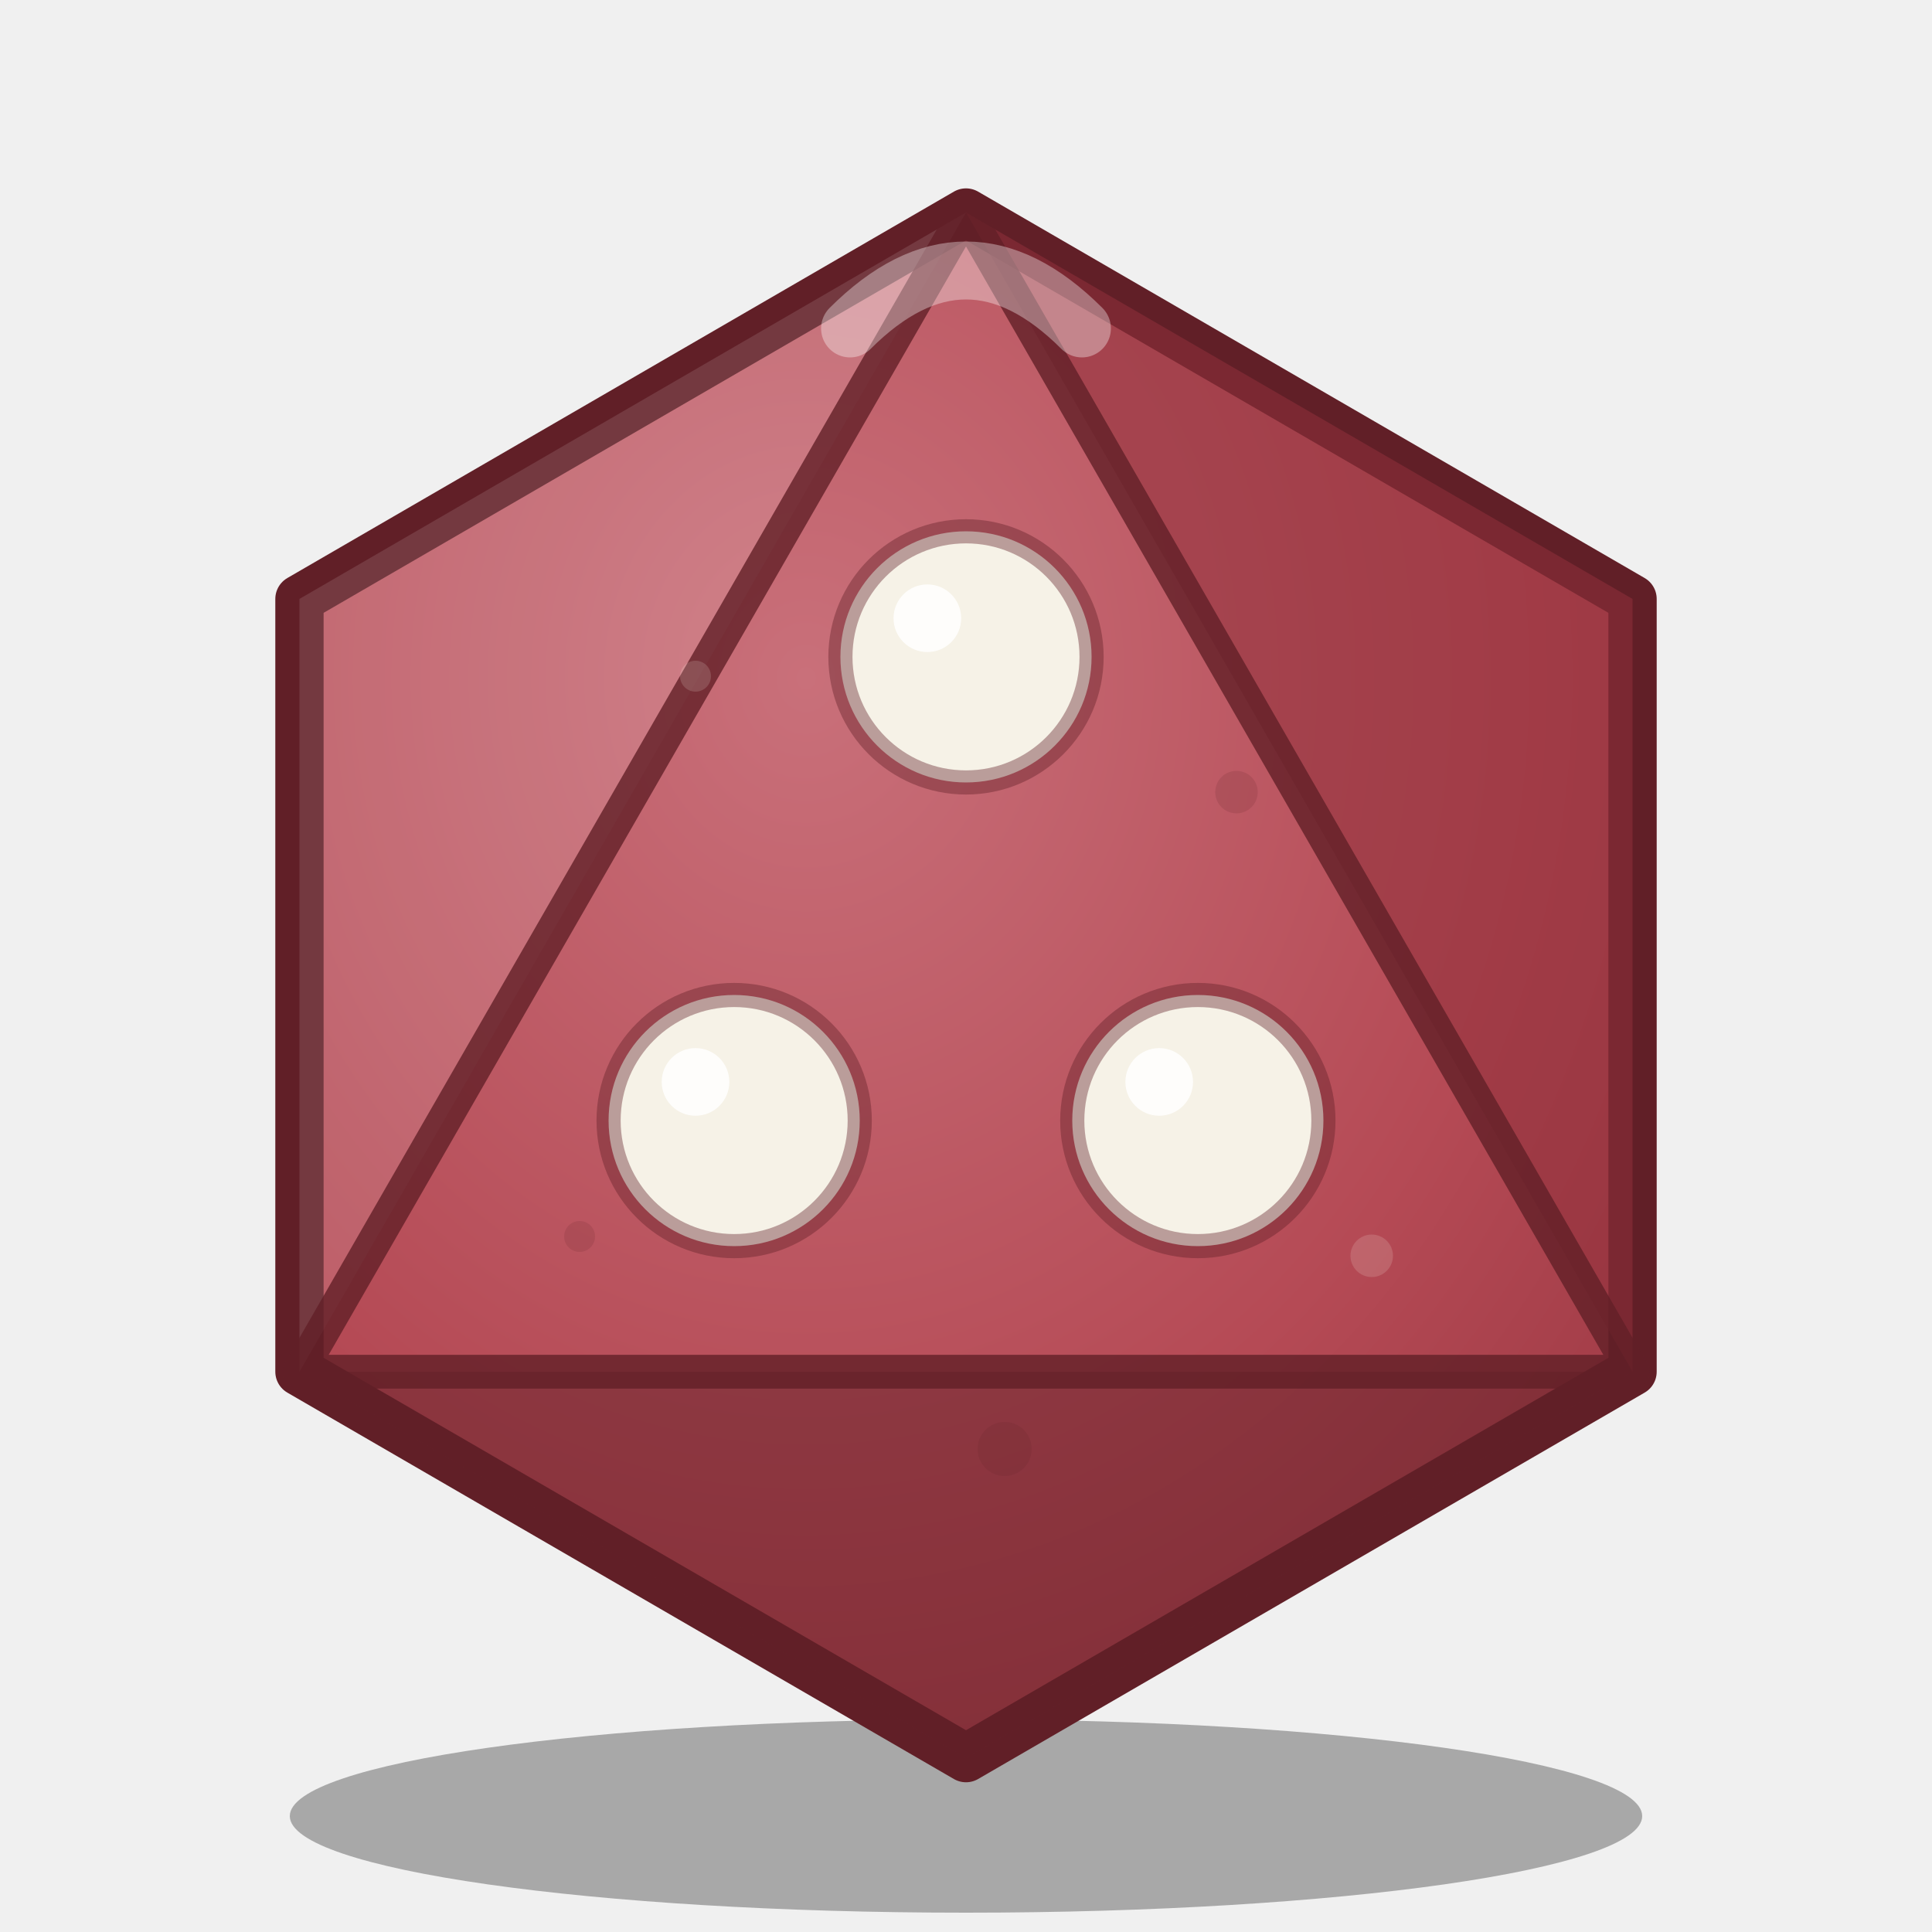
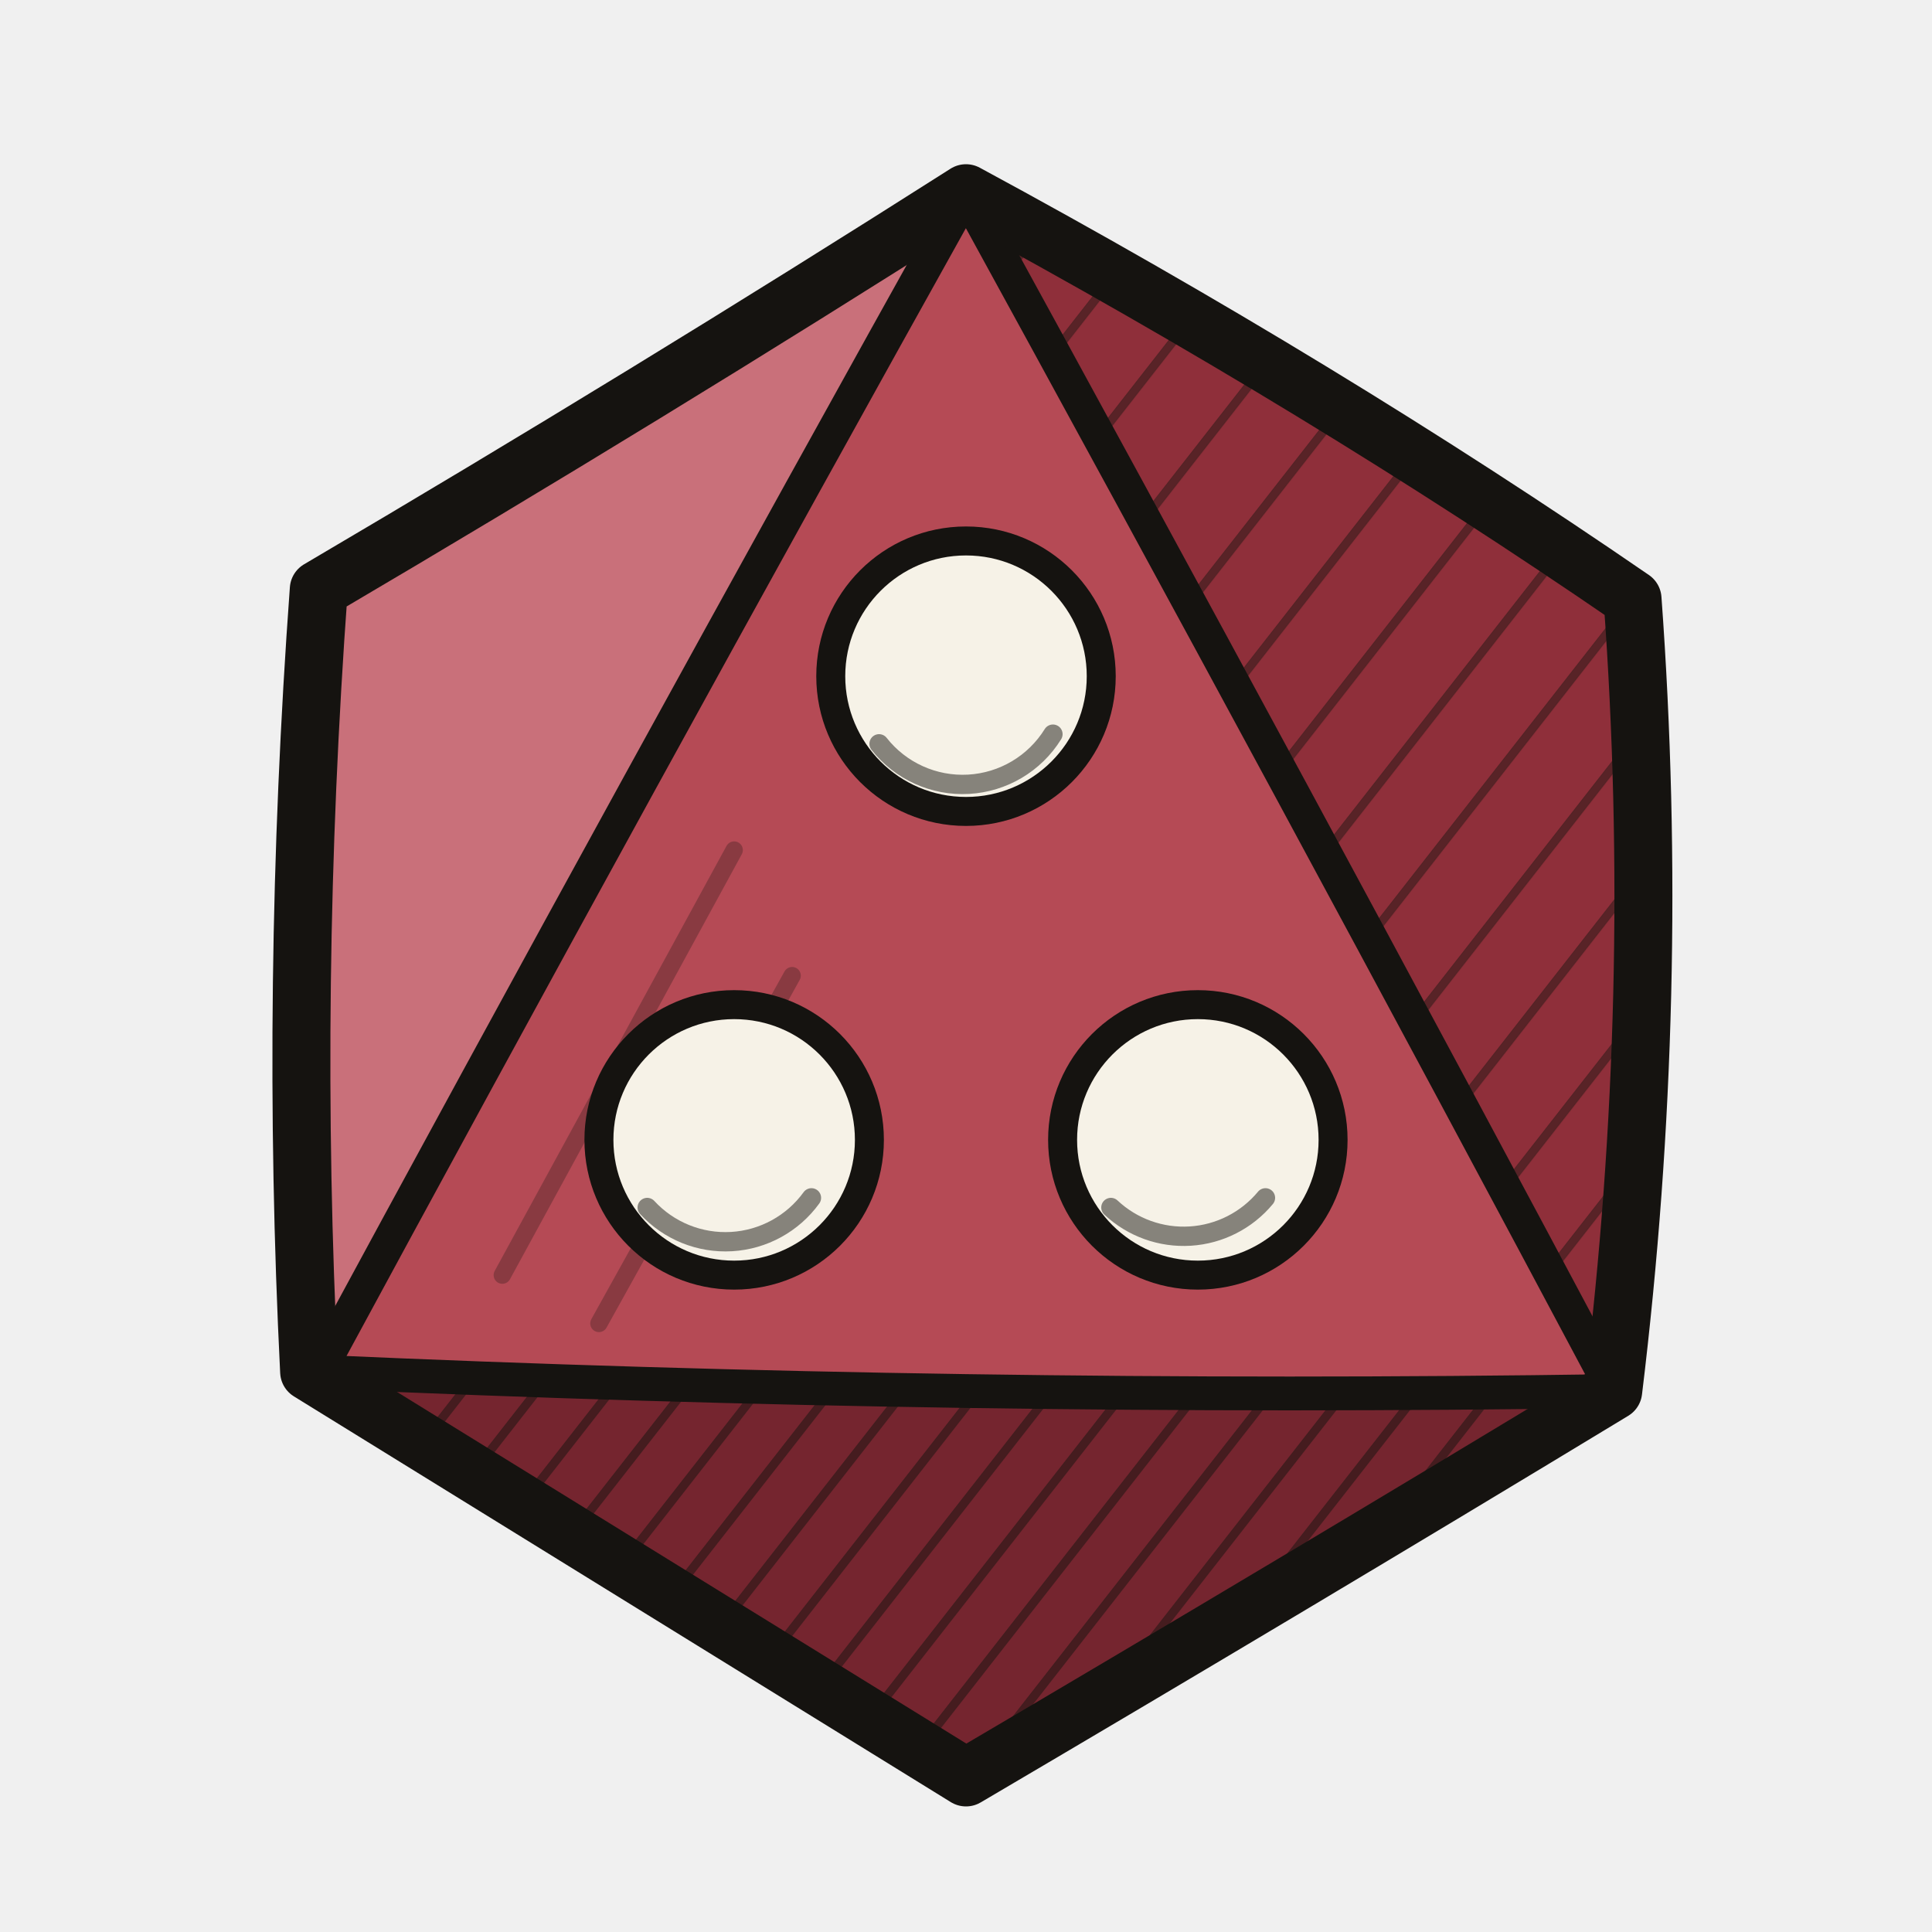
<svg xmlns="http://www.w3.org/2000/svg" viewBox="0 0 200 200">
  <defs>
-     <radialGradient id="body" cx="0.38" cy="0.3" r="1">
-       <stop offset="0%" stop-color="#c9707a" />
-       <stop offset="55%" stop-color="#b54a55" />
-       <stop offset="100%" stop-color="#8f2f3a" />
-     </radialGradient>
+     <pattern id="hatch" width="9" height="9" patternUnits="userSpaceOnUse" patternTransform="rotate(38)">
+       <line x1="0" y1="0" x2="0" y2="9" stroke="#151310" stroke-width="1.8" opacity="0.45" />
+     </pattern>
+     <pattern id="hatchDeep" width="6" height="6" patternUnits="userSpaceOnUse" patternTransform="rotate(38)">
+       <line x1="0" y1="0" x2="0" y2="6" stroke="#151310" stroke-width="1.8" opacity="0.5" />
+     </pattern>
  </defs>
-   <ellipse cx="100" cy="188" rx="70" ry="10" fill="#000000" opacity="0.3" />
-   <path d="M 100 22 L 169 62 L 169 142 L 100 182 L 31 142 L 31 62 Z" fill="url(#body)" stroke="#611f27" stroke-width="5" stroke-linejoin="round" />
-   <path d="M 100 22 L 31 62 L 31 142 Z" fill="#ffffff" opacity="0.12" />
-   <path d="M 100 22 L 169 62 L 169 142 Z" fill="#8f2f3a" opacity="0.55" />
-   <path d="M 31 142 L 100 182 L 169 142 Z" fill="#611f27" opacity="0.5" />
-   <path d="M 100 22 L 169 142 L 31 142 Z" fill="none" stroke="#611f27" stroke-width="3.5" opacity="0.8" stroke-linejoin="round" />
-   <path d="M 88 34 Q 100 22 112 34" stroke="#ffffff" stroke-width="6" opacity="0.35" fill="none" stroke-linecap="round" />
-   <circle cx="72" cy="70" r="1.6" fill="#f6f2e7" opacity="0.16" />
-   <circle cx="128" cy="82" r="2.2" fill="#611f27" opacity="0.16" />
-   <circle cx="96" cy="60" r="2.8" fill="#f6f2e7" opacity="0.16" />
-   <circle cx="60" cy="128" r="1.6" fill="#611f27" opacity="0.16" />
-   <circle cx="142" cy="130" r="2.2" fill="#f6f2e7" opacity="0.16" />
-   <circle cx="104" cy="150" r="2.8" fill="#611f27" opacity="0.16" />
-   <circle cx="82" cy="108" r="1.6" fill="#f6f2e7" opacity="0.16" />
-   <circle cx="120" cy="116" r="2.2" fill="#611f27" opacity="0.16" />
-   <circle cx="100" cy="68" r="13" fill="#f6f2e7" />
-   <circle cx="100" cy="68" r="13" fill="none" stroke="#611f27" stroke-opacity="0.4" stroke-width="2.5" />
-   <circle cx="96" cy="64" r="3.5" fill="#ffffff" opacity="0.85" />
-   <circle cx="76" cy="116" r="13" fill="#f6f2e7" />
-   <circle cx="76" cy="116" r="13" fill="none" stroke="#611f27" stroke-opacity="0.4" stroke-width="2.5" />
-   <circle cx="72" cy="112" r="3.5" fill="#ffffff" opacity="0.85" />
-   <circle cx="124" cy="116" r="13" fill="#f6f2e7" />
-   <circle cx="124" cy="116" r="13" fill="none" stroke="#611f27" stroke-opacity="0.4" stroke-width="2.5" />
-   <circle cx="120" cy="112" r="3.5" fill="#ffffff" opacity="0.85" />
+   <path d="M 100 20   Q 137 40 169 62   Q 172 103 167 144   Q 134 164 100 184   Q 66 163 32 142   Q 30 102 33 61   Q 67 41 100 20 Z" fill="#b54a55" />
+   <path d="M 100 20 Q 67 41 33 61 L 32 142 Q 66 81 100 20 Z" fill="#c9707a" />
+   <path d="M 100 20 Q 137 40 169 62 L 167 144 Q 134 82 100 20 Z" fill="#8f2f3a" />
+   <path d="M 100 20 Q 137 40 169 62 L 167 144 Q 134 82 100 20 Z" fill="url(#hatch)" />
+   <path d="M 33 142 Q 100 145 167 144 L 100 184 Z" fill="#75252f" />
+   <path d="M 33 142 Q 100 145 167 144 L 100 184 Z" fill="url(#hatchDeep)" />
+   <path d="M 100 20 Q 134 82 167 144 Q 100 145 33 142 Q 66 81 100 20 Z" fill="#b54a55" />
+   <path d="M 52 132 q 12 -22 24 -44 M 62 137 q 10 -18 20 -36" stroke="#151310" stroke-width="1.8" opacity="0.28" fill="none" stroke-linecap="round" />
+   <path d="M 100 20 Q 134 82 167 144 Q 100 145 33 142 Q 66 81 100 20 Z" fill="none" stroke="#151310" stroke-width="3.5" stroke-linejoin="round" />
+   <path d="M 100 20   Q 137 40 169 62   Q 172 103 167 144   Q 134 164 100 184   Q 66 163 32 142   Q 30 102 33 61   Q 67 41 100 20 Z" fill="none" stroke="#151310" stroke-width="6" stroke-linejoin="round" />
+   <circle cx="100" cy="70" r="14" fill="#f6f2e7" stroke="#151310" stroke-width="3" />
+   <path d="M 91 77 a 11 11 0 0 0 18 -1" fill="none" stroke="#151310" stroke-width="2" opacity="0.5" stroke-linecap="round" />
+   <circle cx="76" cy="118" r="14" fill="#f6f2e7" stroke="#151310" stroke-width="3" />
+   <path d="M 67 125 a 11 11 0 0 0 17 -1" fill="none" stroke="#151310" stroke-width="2" opacity="0.5" stroke-linecap="round" />
+   <circle cx="124" cy="118" r="14" fill="#f6f2e7" stroke="#151310" stroke-width="3" />
+   <path d="M 115 125 a 11 11 0 0 0 16 -1" fill="none" stroke="#151310" stroke-width="2" opacity="0.5" stroke-linecap="round" />
</svg>
